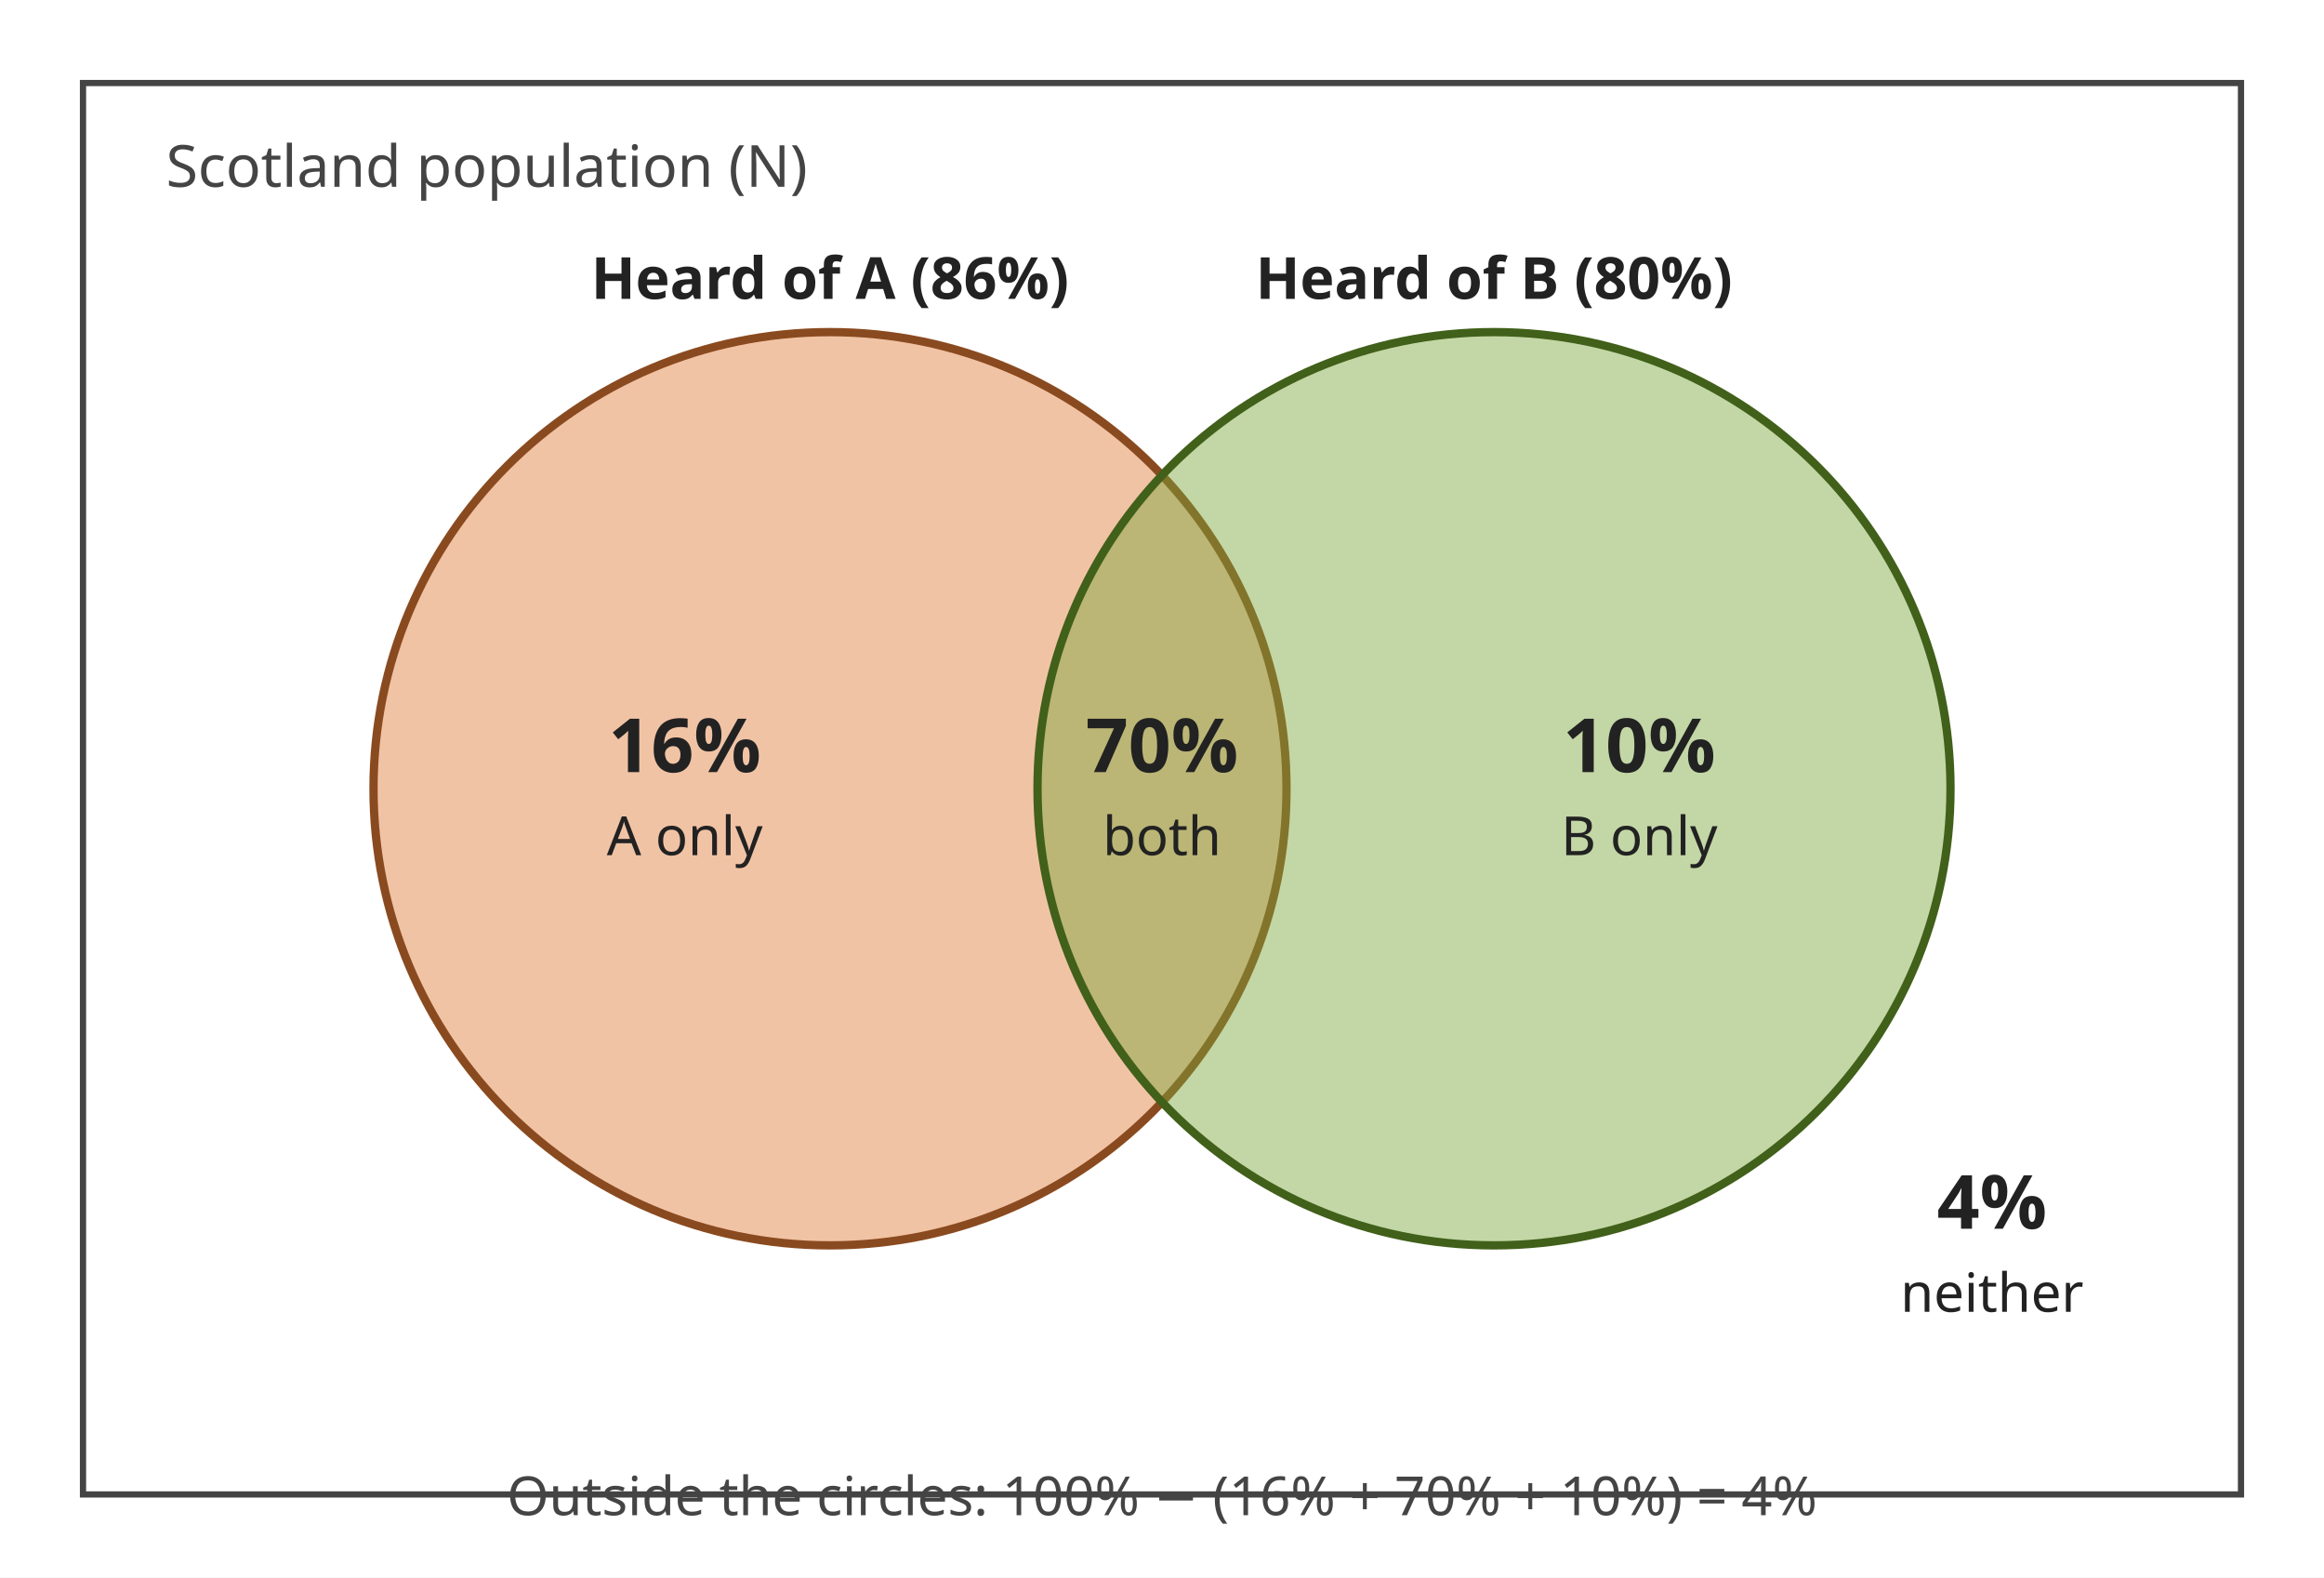
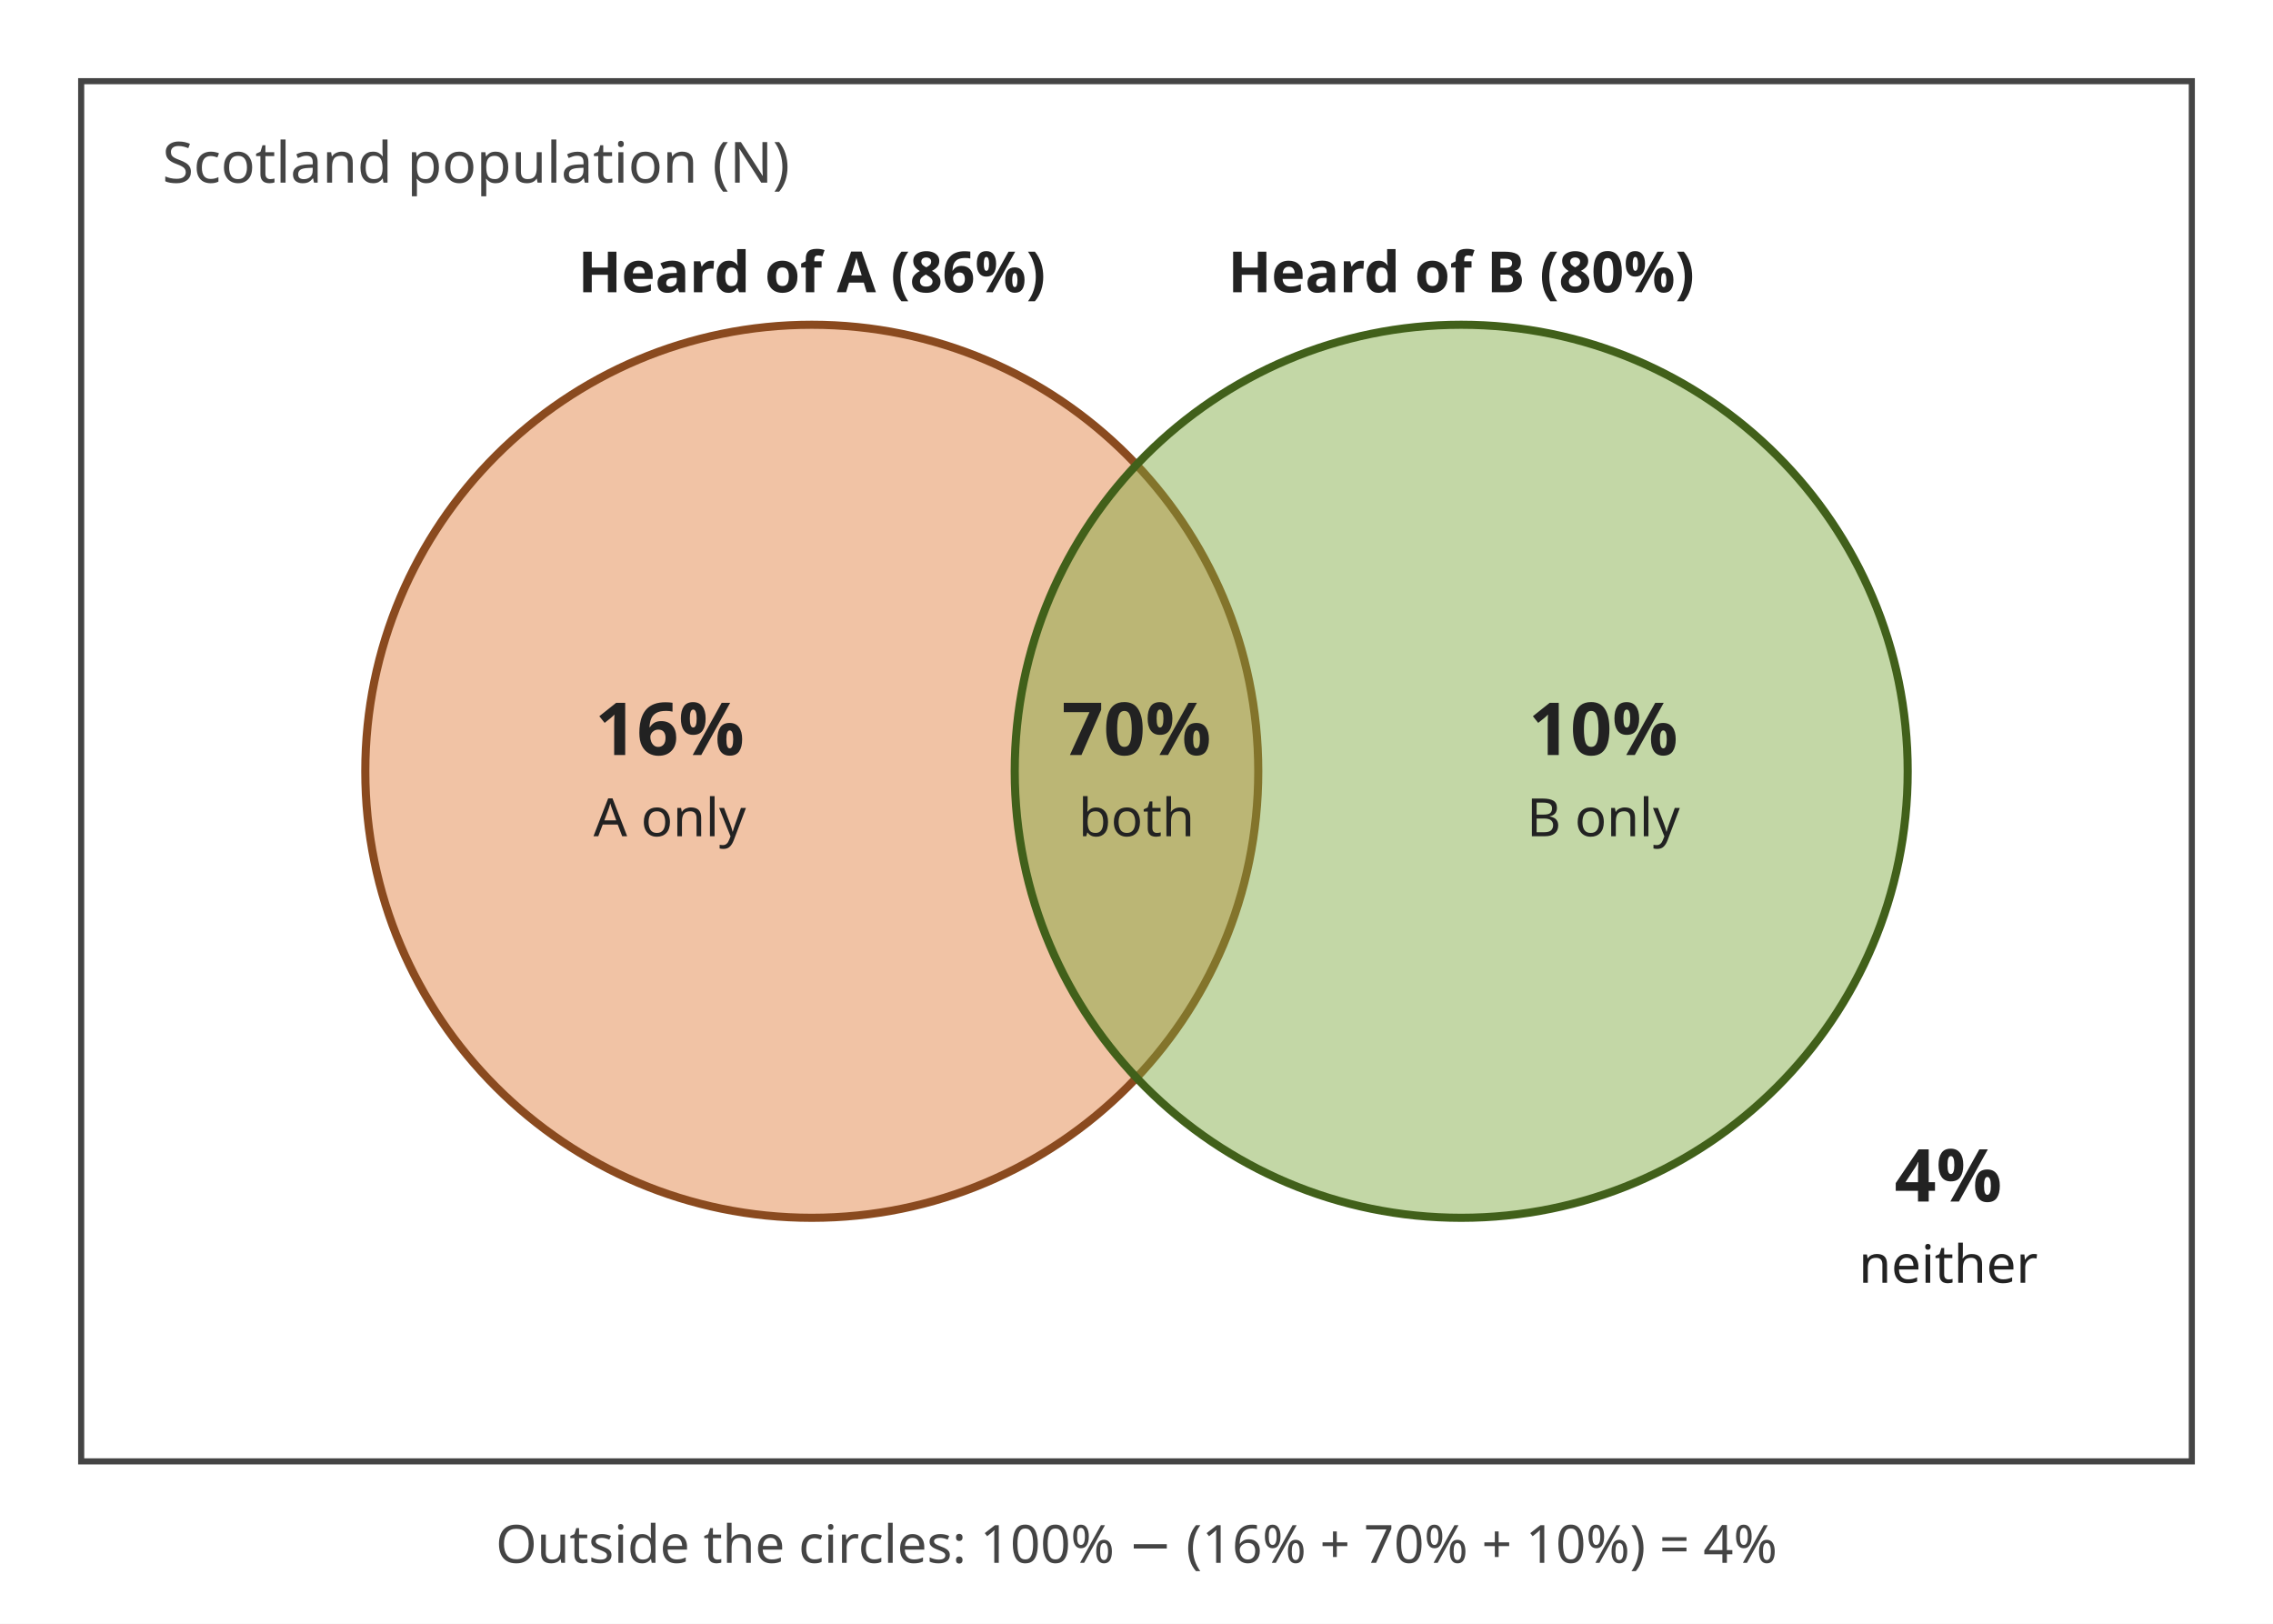
- <svg xmlns="http://www.w3.org/2000/svg" viewBox="0 0 560 380" width="560" height="380" font-family="sans-serif">
-   <rect width="560" height="380" fill="#ffffff" />
+ <svg xmlns="http://www.w3.org/2000/svg" viewBox="0 0 560 400" width="560" height="400" font-family="sans-serif">
+   <rect width="560" height="400" fill="#ffffff" />
  <rect x="20" y="20" width="520" height="340" fill="none" stroke="#444" stroke-width="1.5" />
  <text x="40" y="45" font-size="14" fill="#444">Scotland population (N)</text>
  <circle cx="200" cy="190" r="110" fill="#e07b39" fill-opacity="0.45" stroke="#8a4a1f" stroke-width="2" />
  <circle cx="360" cy="190" r="110" fill="#7aa83a" fill-opacity="0.45" stroke="#41601a" stroke-width="2" />
  <g font-size="14" font-weight="bold" fill="#222" text-anchor="middle">
    <text x="200" y="72">Heard of A (86%)</text>
    <text x="360" y="72">Heard of B (80%)</text>
  </g>
  <g fill="#222" text-anchor="middle">
    <text x="165" y="186" font-size="18" font-weight="bold">16%</text>
    <text x="165" y="206" font-size="13">A only</text>
    <text x="280" y="186" font-size="18" font-weight="bold">70%</text>
    <text x="280" y="206" font-size="13">both</text>
    <text x="395" y="186" font-size="18" font-weight="bold">10%</text>
    <text x="395" y="206" font-size="13">B only</text>
    <text x="480" y="296" font-size="18" font-weight="bold">4%</text>
    <text x="480" y="316" font-size="13">neither</text>
  </g>
-   <text x="280" y="365" font-size="13" fill="#444" text-anchor="middle">Outside the circles: 100% − (16% + 70% + 10%) = 4%</text>
+   <text x="280" y="385" font-size="13" fill="#444" text-anchor="middle">Outside the circles: 100% − (16% + 70% + 10%) = 4%</text>
</svg>
